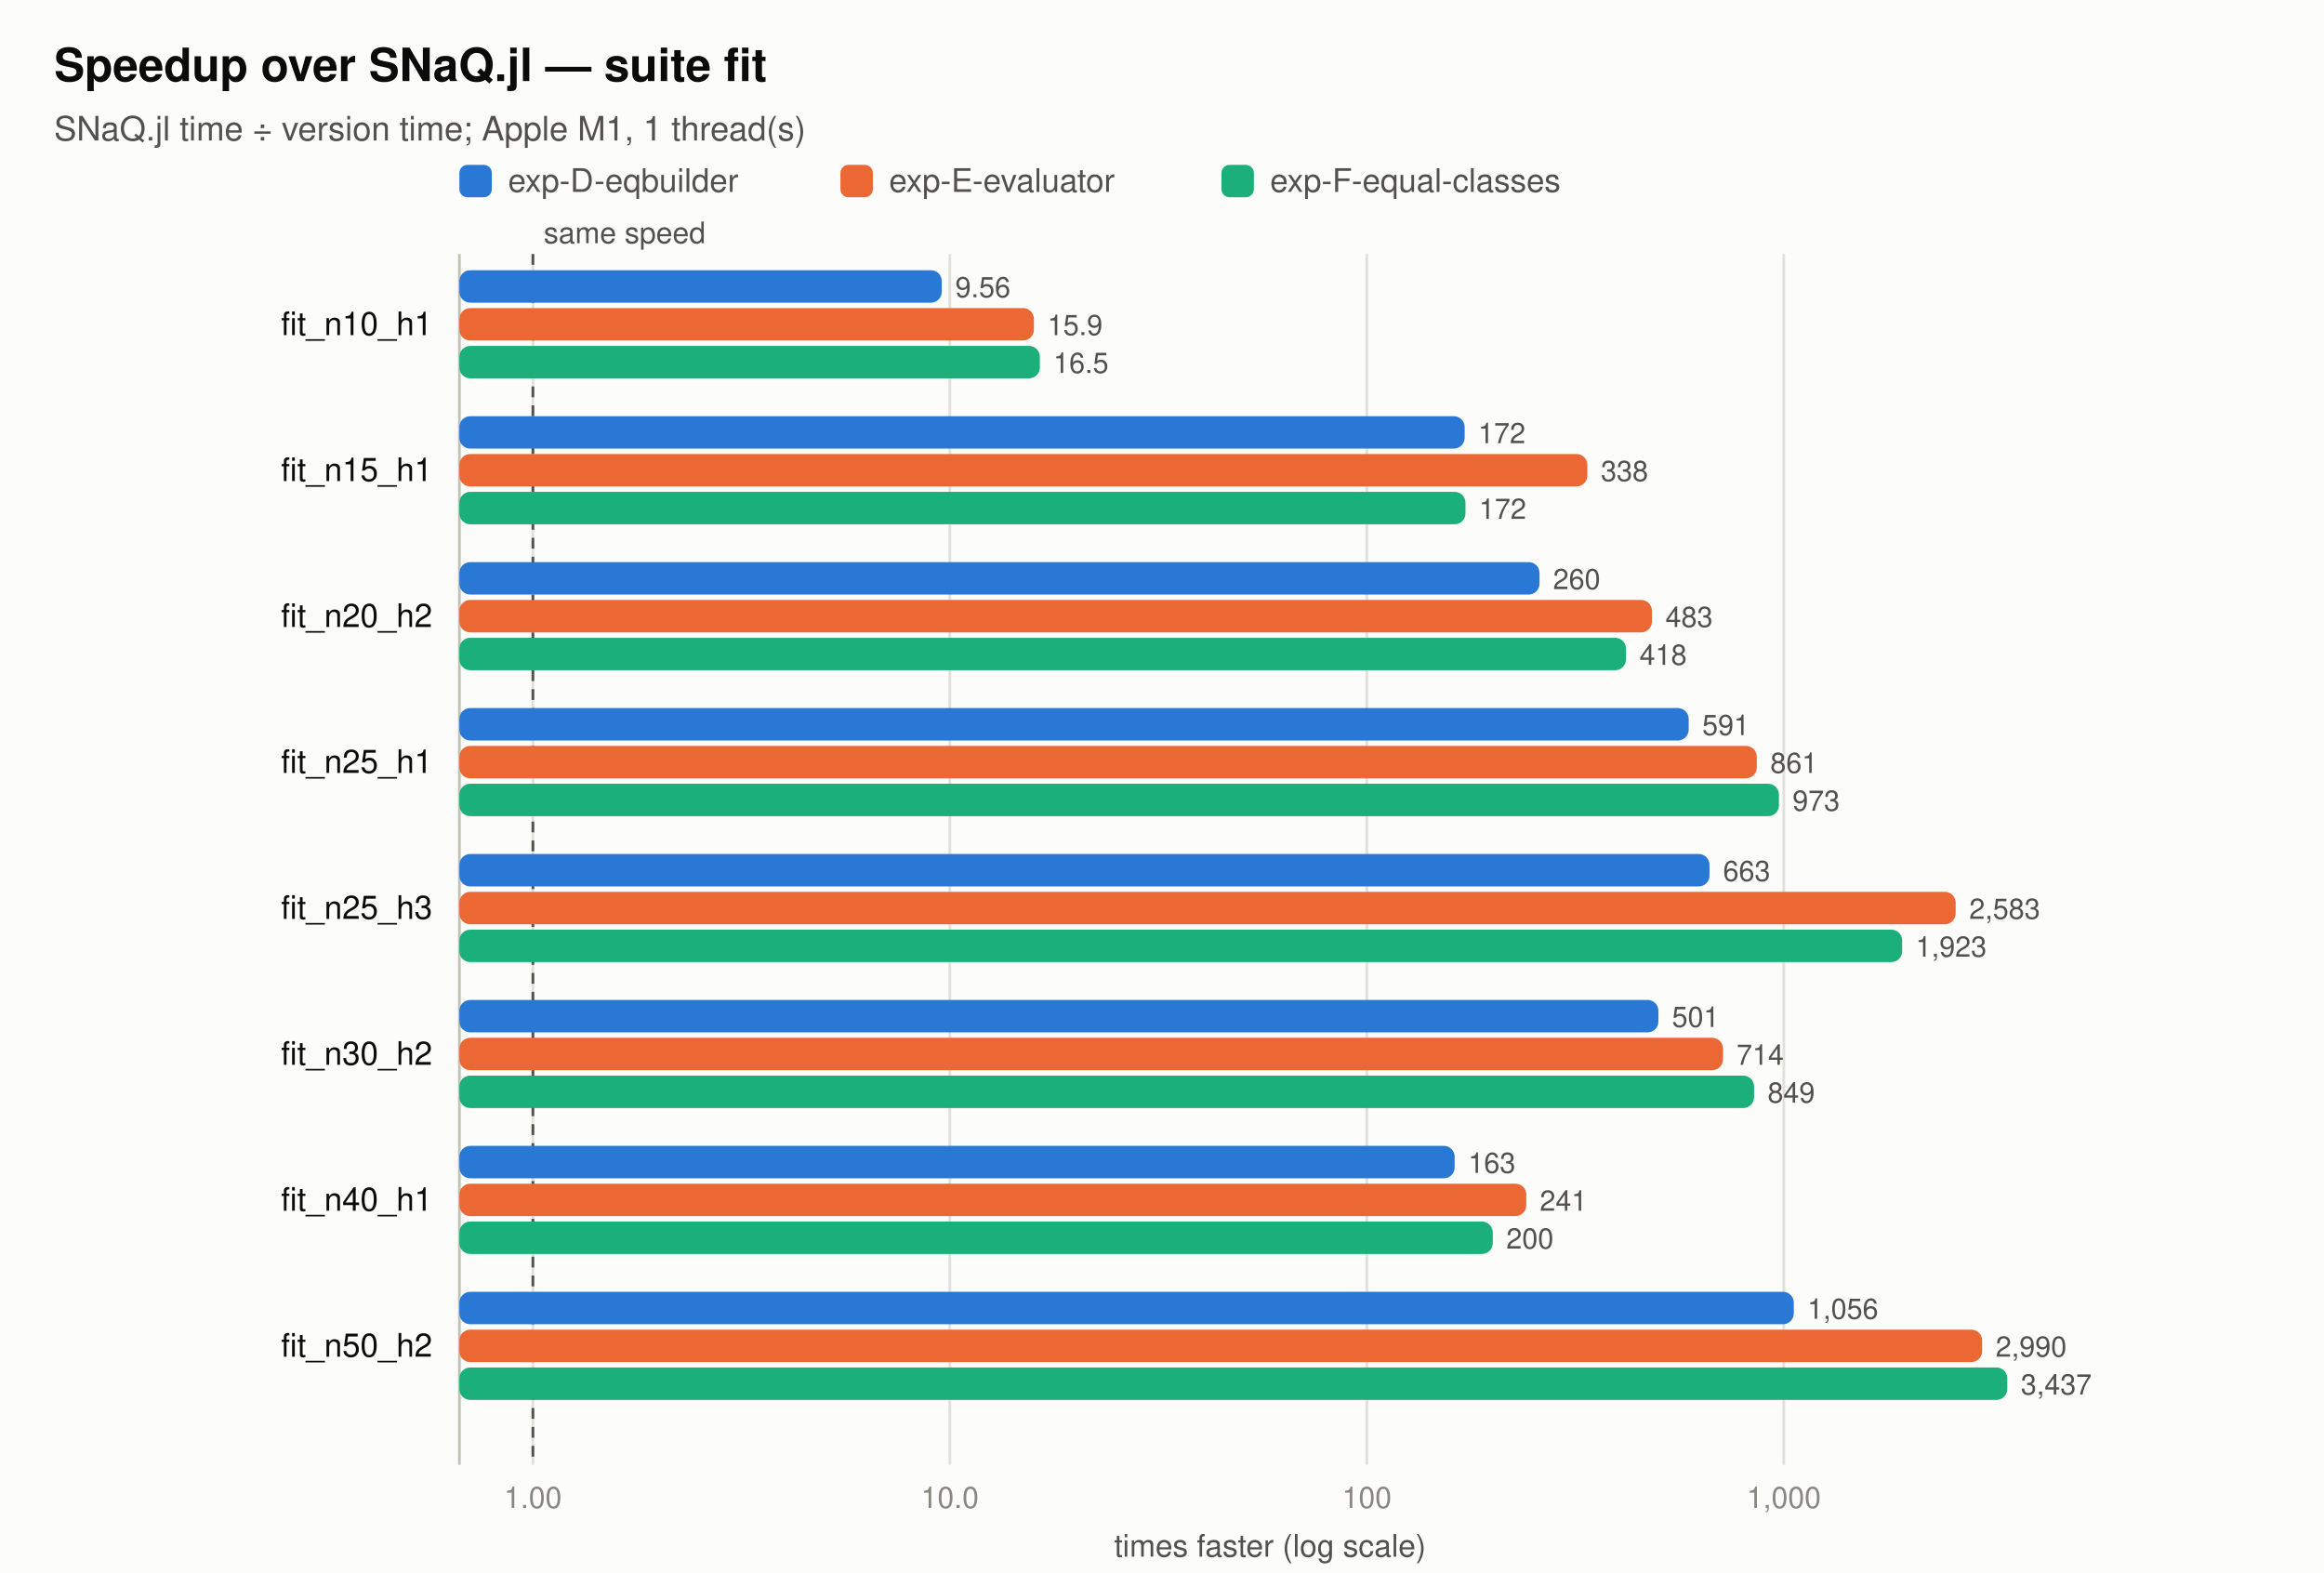
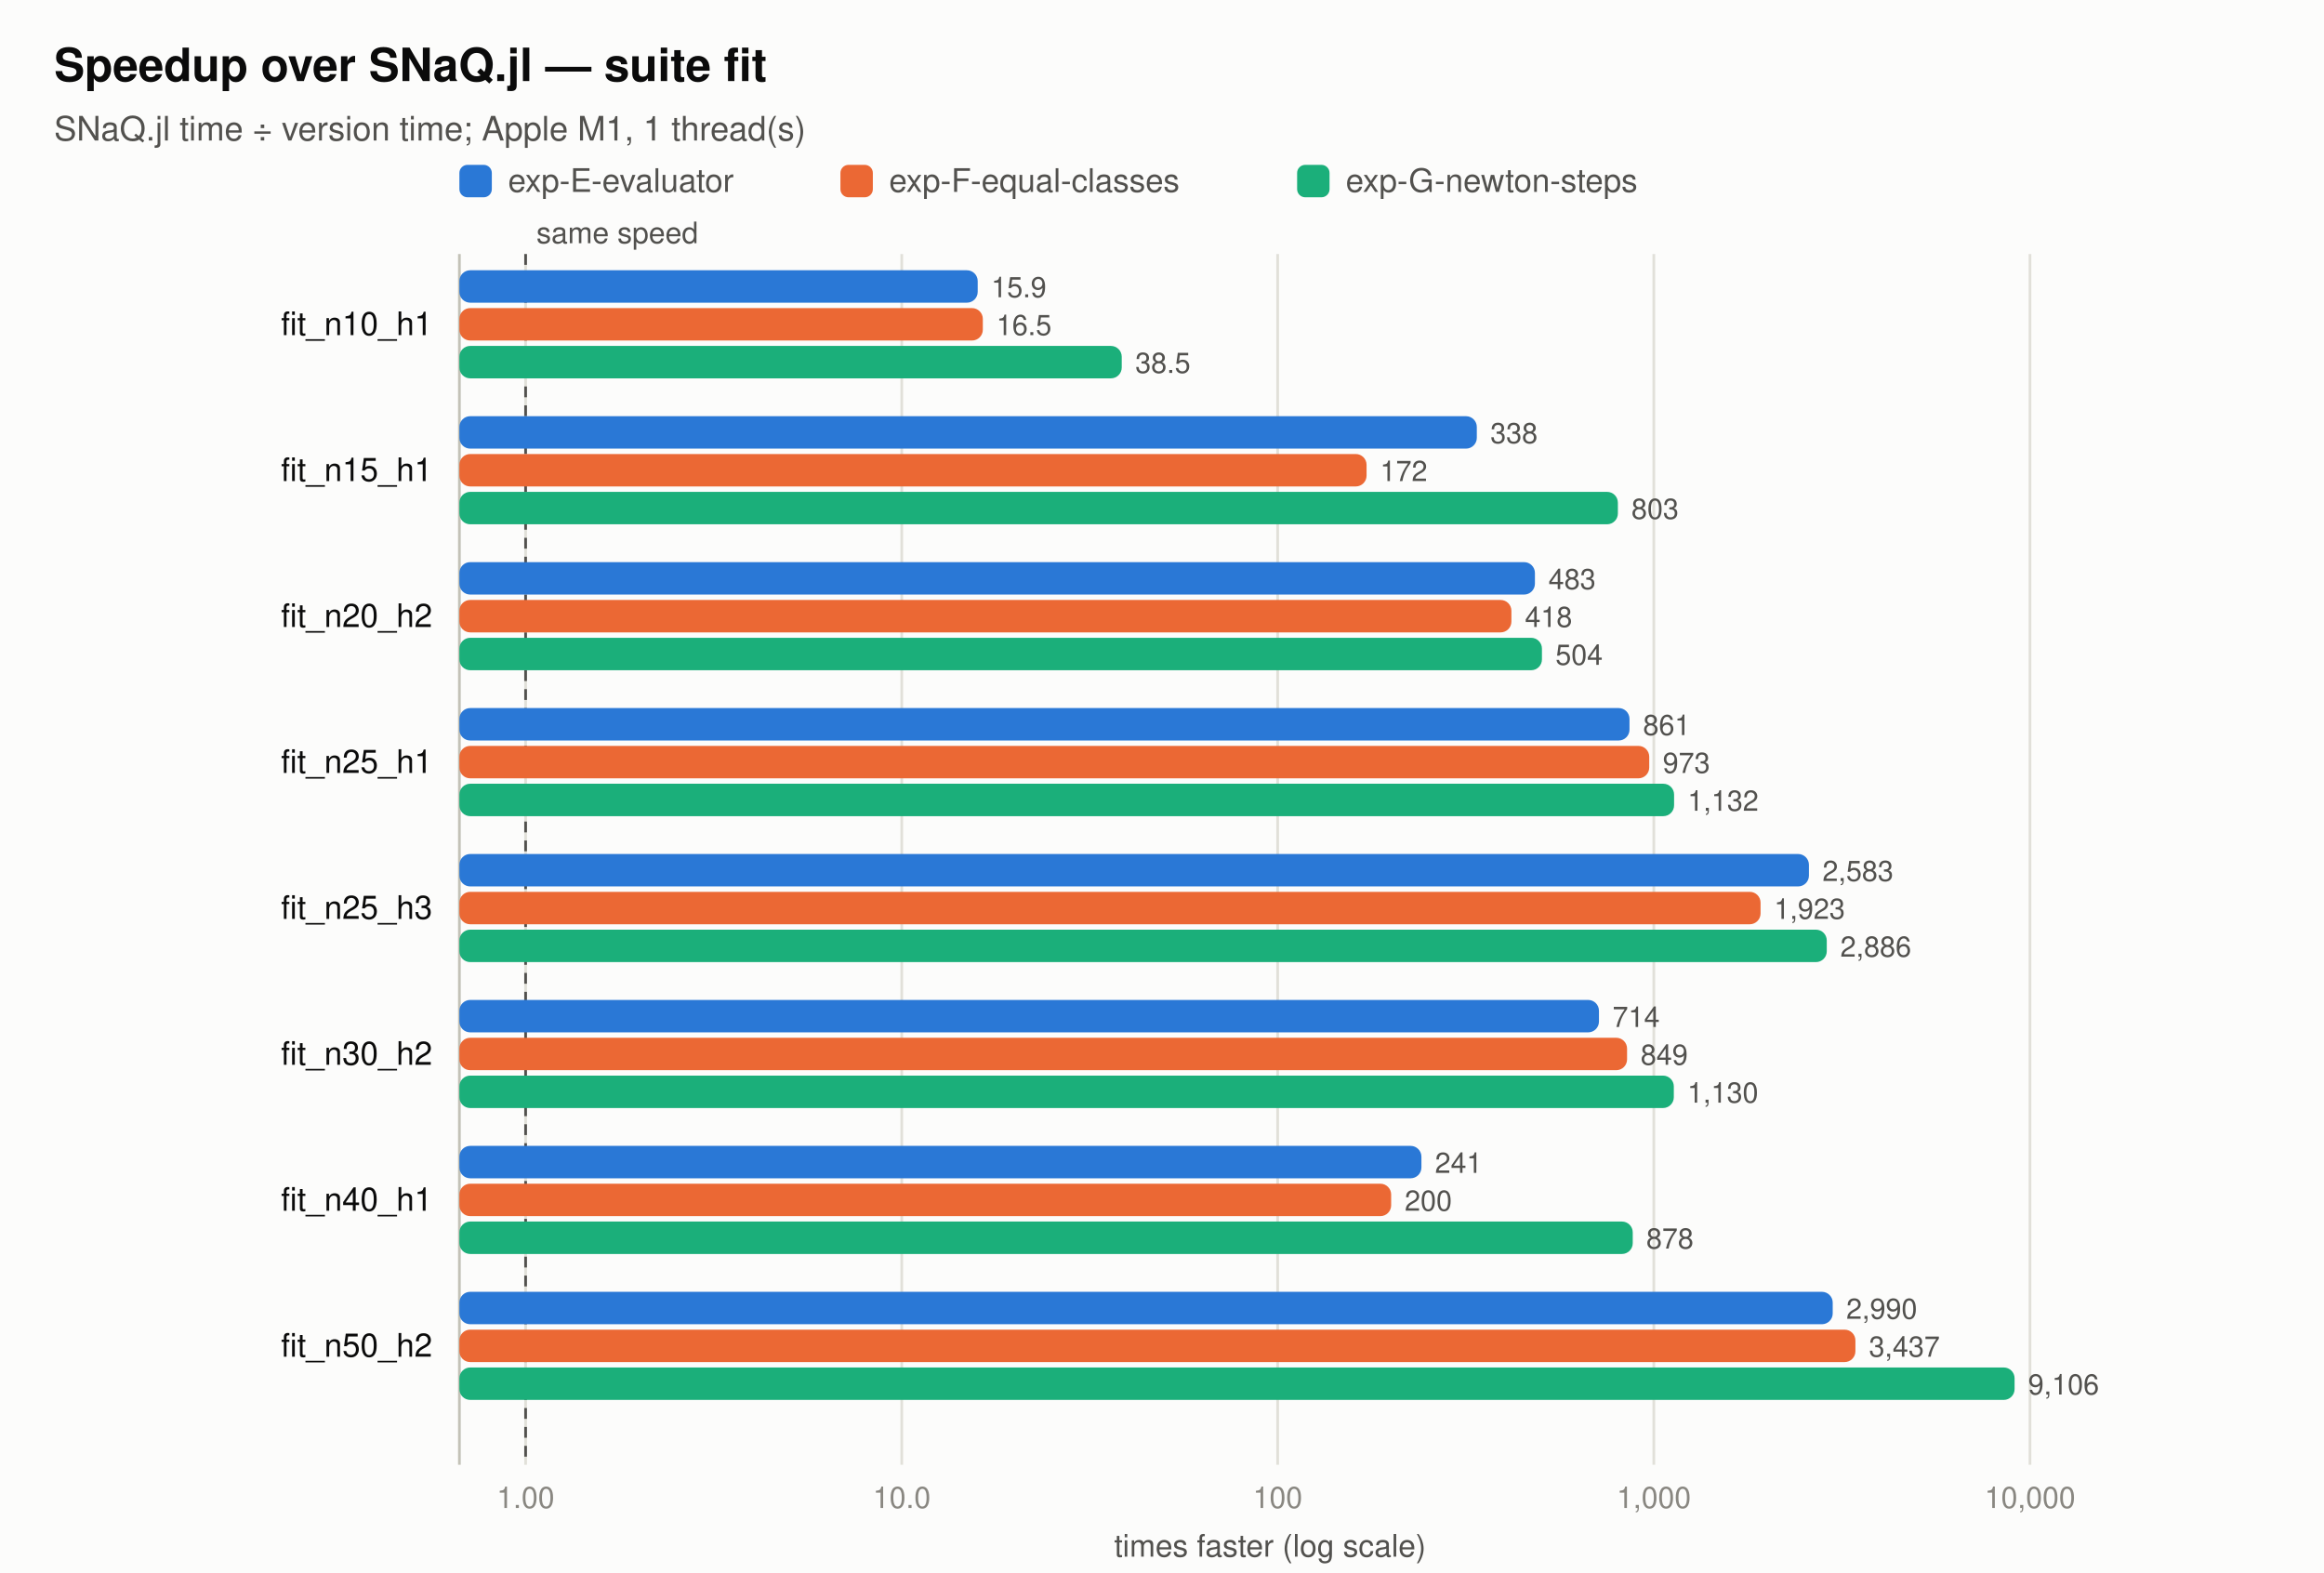
<svg xmlns="http://www.w3.org/2000/svg" width="860" height="582" viewBox="0 0 860 582" font-family="-apple-system, BlinkMacSystemFont, 'Segoe UI', Helvetica, Arial, sans-serif">
  <rect width="860" height="582" fill="#fcfcfb" />
  <text x="20" y="30" font-size="17" font-weight="600" fill="#0b0b0b">Speedup over SNaQ.jl — suite fit</text>
  <text x="20" y="52" font-size="12.5" fill="#52514e">SNaQ.jl time ÷ version time; Apple M1, 1 thread(s)</text>
  <rect x="170" y="61" width="12" height="12" rx="3" fill="#2a78d6" />
-   <text x="188" y="71" font-size="12" fill="#52514e">exp-D-eqbuilder</text>
+   <text x="188" y="71" font-size="12" fill="#52514e">exp-E-evaluator</text>
  <rect x="311" y="61" width="12" height="12" rx="3" fill="#eb6834" />
-   <text x="329" y="71" font-size="12" fill="#52514e">exp-E-evaluator</text>
-   <rect x="452" y="61" width="12" height="12" rx="3" fill="#1baf7a" />
-   <text x="470" y="71" font-size="12" fill="#52514e">exp-F-equal-classes</text>
-   <line x1="197.2" y1="94" x2="197.2" y2="542" stroke="#e1e0d9" stroke-width="1" />
-   <text x="197.2" y="558" font-size="11" fill="#898781" text-anchor="middle">1.00</text>
-   <line x1="351.5" y1="94" x2="351.5" y2="542" stroke="#e1e0d9" stroke-width="1" />
-   <text x="351.5" y="558" font-size="11" fill="#898781" text-anchor="middle">10.0</text>
-   <line x1="505.8" y1="94" x2="505.8" y2="542" stroke="#e1e0d9" stroke-width="1" />
-   <text x="505.8" y="558" font-size="11" fill="#898781" text-anchor="middle">100</text>
-   <line x1="660.1" y1="94" x2="660.1" y2="542" stroke="#e1e0d9" stroke-width="1" />
-   <text x="660.1" y="558" font-size="11" fill="#898781" text-anchor="middle">1,000</text>
+   <text x="329" y="71" font-size="12" fill="#52514e">exp-F-equal-classes</text>
+   <rect x="480" y="61" width="12" height="12" rx="3" fill="#1baf7a" />
+   <text x="498" y="71" font-size="12" fill="#52514e">exp-G-newton-steps</text>
+   <line x1="194.5" y1="94" x2="194.5" y2="542" stroke="#e1e0d9" stroke-width="1" />
+   <text x="194.5" y="558" font-size="11" fill="#898781" text-anchor="middle">1.00</text>
+   <line x1="333.7" y1="94" x2="333.7" y2="542" stroke="#e1e0d9" stroke-width="1" />
+   <text x="333.7" y="558" font-size="11" fill="#898781" text-anchor="middle">10.0</text>
+   <line x1="472.8" y1="94" x2="472.8" y2="542" stroke="#e1e0d9" stroke-width="1" />
+   <text x="472.8" y="558" font-size="11" fill="#898781" text-anchor="middle">100</text>
+   <line x1="612.0" y1="94" x2="612.0" y2="542" stroke="#e1e0d9" stroke-width="1" />
+   <text x="612.0" y="558" font-size="11" fill="#898781" text-anchor="middle">1,000</text>
+   <line x1="751.2" y1="94" x2="751.2" y2="542" stroke="#e1e0d9" stroke-width="1" />
+   <text x="751.2" y="558" font-size="11" fill="#898781" text-anchor="middle">10,000</text>
  <text x="470.0" y="576" font-size="11.5" fill="#52514e" text-anchor="middle">times faster (log scale)</text>
  <line x1="170.0" y1="94" x2="170.0" y2="542" stroke="#c3c2b7" stroke-width="1" />
-   <line x1="197.2" y1="94" x2="197.2" y2="542" stroke="#52514e" stroke-width="1" stroke-dasharray="4 3" />
-   <text x="201.2" y="90" font-size="11" fill="#52514e">same speed</text>
+   <line x1="194.5" y1="94" x2="194.5" y2="542" stroke="#52514e" stroke-width="1" stroke-dasharray="4 3" />
+   <text x="198.5" y="90" font-size="11" fill="#52514e">same speed</text>
  <text x="160" y="124.0" font-size="12" fill="#0b0b0b" text-anchor="end">fit_n10_h1</text>
  <g>
-     <rect x="170.0" y="100" width="178.5" height="12" rx="4.0" fill="#2a78d6" />
+     <rect x="170.0" y="100" width="191.8" height="12" rx="4.0" fill="#2a78d6" />
  </g>
-   <text x="353.5" y="110" font-size="10.5" fill="#52514e" text-anchor="start">9.56</text>
+   <text x="366.8" y="110" font-size="10.5" fill="#52514e" text-anchor="start">15.9</text>
  <g>
-     <rect x="170.0" y="114" width="212.6" height="12" rx="4.0" fill="#eb6834" />
+     <rect x="170.0" y="114" width="193.7" height="12" rx="4.0" fill="#eb6834" />
  </g>
-   <text x="387.6" y="124" font-size="10.5" fill="#52514e" text-anchor="start">15.9</text>
+   <text x="368.7" y="124" font-size="10.5" fill="#52514e" text-anchor="start">16.5</text>
  <g>
-     <rect x="170.0" y="128" width="214.8" height="12" rx="4.0" fill="#1baf7a" />
+     <rect x="170.0" y="128" width="245.1" height="12" rx="4.0" fill="#1baf7a" />
  </g>
-   <text x="389.8" y="138" font-size="10.5" fill="#52514e" text-anchor="start">16.5</text>
+   <text x="420.1" y="138" font-size="10.5" fill="#52514e" text-anchor="start">38.5</text>
  <text x="160" y="178.0" font-size="12" fill="#0b0b0b" text-anchor="end">fit_n15_h1</text>
  <g>
-     <rect x="170.0" y="154" width="372.0" height="12" rx="4.0" fill="#2a78d6" />
+     <rect x="170.0" y="154" width="376.5" height="12" rx="4.0" fill="#2a78d6" />
  </g>
-   <text x="547.0" y="164" font-size="10.5" fill="#52514e" text-anchor="start">172</text>
+   <text x="551.5" y="164" font-size="10.5" fill="#52514e" text-anchor="start">338</text>
  <g>
-     <rect x="170.0" y="168" width="417.4" height="12" rx="4.0" fill="#eb6834" />
+     <rect x="170.0" y="168" width="335.7" height="12" rx="4.0" fill="#eb6834" />
  </g>
-   <text x="592.4" y="178" font-size="10.5" fill="#52514e" text-anchor="start">338</text>
+   <text x="510.7" y="178" font-size="10.5" fill="#52514e" text-anchor="start">172</text>
  <g>
-     <rect x="170.0" y="182" width="372.3" height="12" rx="4.0" fill="#1baf7a" />
+     <rect x="170.0" y="182" width="428.7" height="12" rx="4.0" fill="#1baf7a" />
  </g>
-   <text x="547.3" y="192" font-size="10.5" fill="#52514e" text-anchor="start">172</text>
+   <text x="603.7" y="192" font-size="10.5" fill="#52514e" text-anchor="start">803</text>
  <text x="160" y="232.0" font-size="12" fill="#0b0b0b" text-anchor="end">fit_n20_h2</text>
  <g>
-     <rect x="170.0" y="208" width="399.7" height="12" rx="4.0" fill="#2a78d6" />
+     <rect x="170.0" y="208" width="398.0" height="12" rx="4.0" fill="#2a78d6" />
  </g>
-   <text x="574.7" y="218" font-size="10.5" fill="#52514e" text-anchor="start">260</text>
+   <text x="573.0" y="218" font-size="10.5" fill="#52514e" text-anchor="start">483</text>
  <g>
-     <rect x="170.0" y="222" width="441.3" height="12" rx="4.0" fill="#eb6834" />
+     <rect x="170.0" y="222" width="389.3" height="12" rx="4.0" fill="#eb6834" />
  </g>
-   <text x="616.3" y="232" font-size="10.5" fill="#52514e" text-anchor="start">483</text>
+   <text x="564.3" y="232" font-size="10.5" fill="#52514e" text-anchor="start">418</text>
  <g>
-     <rect x="170.0" y="236" width="431.7" height="12" rx="4.0" fill="#1baf7a" />
+     <rect x="170.0" y="236" width="400.6" height="12" rx="4.0" fill="#1baf7a" />
  </g>
-   <text x="606.7" y="246" font-size="10.5" fill="#52514e" text-anchor="start">418</text>
+   <text x="575.6" y="246" font-size="10.5" fill="#52514e" text-anchor="start">504</text>
  <text x="160" y="286.0" font-size="12" fill="#0b0b0b" text-anchor="end">fit_n25_h1</text>
  <g>
-     <rect x="170.0" y="262" width="454.9" height="12" rx="4.0" fill="#2a78d6" />
+     <rect x="170.0" y="262" width="433.0" height="12" rx="4.0" fill="#2a78d6" />
  </g>
-   <text x="629.9" y="272" font-size="10.5" fill="#52514e" text-anchor="start">591</text>
+   <text x="608.0" y="272" font-size="10.5" fill="#52514e" text-anchor="start">861</text>
  <g>
-     <rect x="170.0" y="276" width="480.1" height="12" rx="4.0" fill="#eb6834" />
+     <rect x="170.0" y="276" width="440.3" height="12" rx="4.0" fill="#eb6834" />
  </g>
-   <text x="655.1" y="286" font-size="10.5" fill="#52514e" text-anchor="start">861</text>
+   <text x="615.3" y="286" font-size="10.5" fill="#52514e" text-anchor="start">973</text>
  <g>
-     <rect x="170.0" y="290" width="488.3" height="12" rx="4.0" fill="#1baf7a" />
+     <rect x="170.0" y="290" width="449.5" height="12" rx="4.0" fill="#1baf7a" />
  </g>
-   <text x="663.3" y="300" font-size="10.5" fill="#52514e" text-anchor="start">973</text>
+   <text x="624.5" y="300" font-size="10.5" fill="#52514e" text-anchor="start">1,132</text>
  <text x="160" y="340.0" font-size="12" fill="#0b0b0b" text-anchor="end">fit_n25_h3</text>
  <g>
-     <rect x="170.0" y="316" width="462.6" height="12" rx="4.0" fill="#2a78d6" />
+     <rect x="170.0" y="316" width="499.4" height="12" rx="4.0" fill="#2a78d6" />
  </g>
-   <text x="637.6" y="326" font-size="10.5" fill="#52514e" text-anchor="start">663</text>
+   <text x="674.4" y="326" font-size="10.5" fill="#52514e" text-anchor="start">2,583</text>
  <g>
-     <rect x="170.0" y="330" width="553.7" height="12" rx="4.0" fill="#eb6834" />
+     <rect x="170.0" y="330" width="481.5" height="12" rx="4.0" fill="#eb6834" />
  </g>
-   <text x="728.7" y="340" font-size="10.5" fill="#52514e" text-anchor="start">2,583</text>
+   <text x="656.5" y="340" font-size="10.5" fill="#52514e" text-anchor="start">1,923</text>
  <g>
-     <rect x="170.0" y="344" width="533.9" height="12" rx="4.0" fill="#1baf7a" />
+     <rect x="170.0" y="344" width="506.0" height="12" rx="4.0" fill="#1baf7a" />
  </g>
-   <text x="708.9" y="354" font-size="10.5" fill="#52514e" text-anchor="start">1,923</text>
+   <text x="681.0" y="354" font-size="10.5" fill="#52514e" text-anchor="start">2,886</text>
  <text x="160" y="394.0" font-size="12" fill="#0b0b0b" text-anchor="end">fit_n30_h2</text>
  <g>
-     <rect x="170.0" y="370" width="443.7" height="12" rx="4.0" fill="#2a78d6" />
+     <rect x="170.0" y="370" width="421.7" height="12" rx="4.0" fill="#2a78d6" />
  </g>
-   <text x="618.7" y="380" font-size="10.5" fill="#52514e" text-anchor="start">501</text>
+   <text x="596.7" y="380" font-size="10.5" fill="#52514e" text-anchor="start">714</text>
  <g>
-     <rect x="170.0" y="384" width="467.6" height="12" rx="4.0" fill="#eb6834" />
+     <rect x="170.0" y="384" width="432.1" height="12" rx="4.0" fill="#eb6834" />
  </g>
-   <text x="642.6" y="394" font-size="10.5" fill="#52514e" text-anchor="start">714</text>
+   <text x="607.1" y="394" font-size="10.5" fill="#52514e" text-anchor="start">849</text>
  <g>
-     <rect x="170.0" y="398" width="479.1" height="12" rx="4.0" fill="#1baf7a" />
+     <rect x="170.0" y="398" width="449.4" height="12" rx="4.0" fill="#1baf7a" />
  </g>
-   <text x="654.1" y="408" font-size="10.5" fill="#52514e" text-anchor="start">849</text>
+   <text x="624.4" y="408" font-size="10.5" fill="#52514e" text-anchor="start">1,130</text>
  <text x="160" y="448.0" font-size="12" fill="#0b0b0b" text-anchor="end">fit_n40_h1</text>
  <g>
-     <rect x="170.0" y="424" width="368.3" height="12" rx="4.0" fill="#2a78d6" />
+     <rect x="170.0" y="424" width="356.0" height="12" rx="4.0" fill="#2a78d6" />
  </g>
-   <text x="543.3" y="434" font-size="10.5" fill="#52514e" text-anchor="start">163</text>
+   <text x="531.0" y="434" font-size="10.5" fill="#52514e" text-anchor="start">241</text>
  <g>
-     <rect x="170.0" y="438" width="394.8" height="12" rx="4.0" fill="#eb6834" />
+     <rect x="170.0" y="438" width="344.8" height="12" rx="4.0" fill="#eb6834" />
  </g>
-   <text x="569.8" y="448" font-size="10.5" fill="#52514e" text-anchor="start">241</text>
+   <text x="519.8" y="448" font-size="10.5" fill="#52514e" text-anchor="start">200</text>
  <g>
-     <rect x="170.0" y="452" width="382.4" height="12" rx="4.0" fill="#1baf7a" />
+     <rect x="170.0" y="452" width="434.2" height="12" rx="4.0" fill="#1baf7a" />
  </g>
-   <text x="557.4" y="462" font-size="10.5" fill="#52514e" text-anchor="start">200</text>
+   <text x="609.2" y="462" font-size="10.5" fill="#52514e" text-anchor="start">878</text>
  <text x="160" y="502.0" font-size="12" fill="#0b0b0b" text-anchor="end">fit_n50_h2</text>
  <g>
-     <rect x="170.0" y="478" width="493.8" height="12" rx="4.0" fill="#2a78d6" />
+     <rect x="170.0" y="478" width="508.2" height="12" rx="4.0" fill="#2a78d6" />
  </g>
-   <text x="668.8" y="488" font-size="10.5" fill="#52514e" text-anchor="start">1,056</text>
+   <text x="683.2" y="488" font-size="10.5" fill="#52514e" text-anchor="start">2,990</text>
  <g>
-     <rect x="170.0" y="492" width="563.5" height="12" rx="4.0" fill="#eb6834" />
+     <rect x="170.0" y="492" width="516.6" height="12" rx="4.0" fill="#eb6834" />
  </g>
-   <text x="738.5" y="502" font-size="10.5" fill="#52514e" text-anchor="start">2,990</text>
+   <text x="691.6" y="502" font-size="10.5" fill="#52514e" text-anchor="start">3,437</text>
  <g>
-     <rect x="170.0" y="506" width="572.8" height="12" rx="4.0" fill="#1baf7a" />
+     <rect x="170.0" y="506" width="575.5" height="12" rx="4.0" fill="#1baf7a" />
  </g>
-   <text x="747.8" y="516" font-size="10.5" fill="#52514e" text-anchor="start">3,437</text>
+   <text x="750.5" y="516" font-size="10.5" fill="#52514e" text-anchor="start">9,106</text>
</svg>
